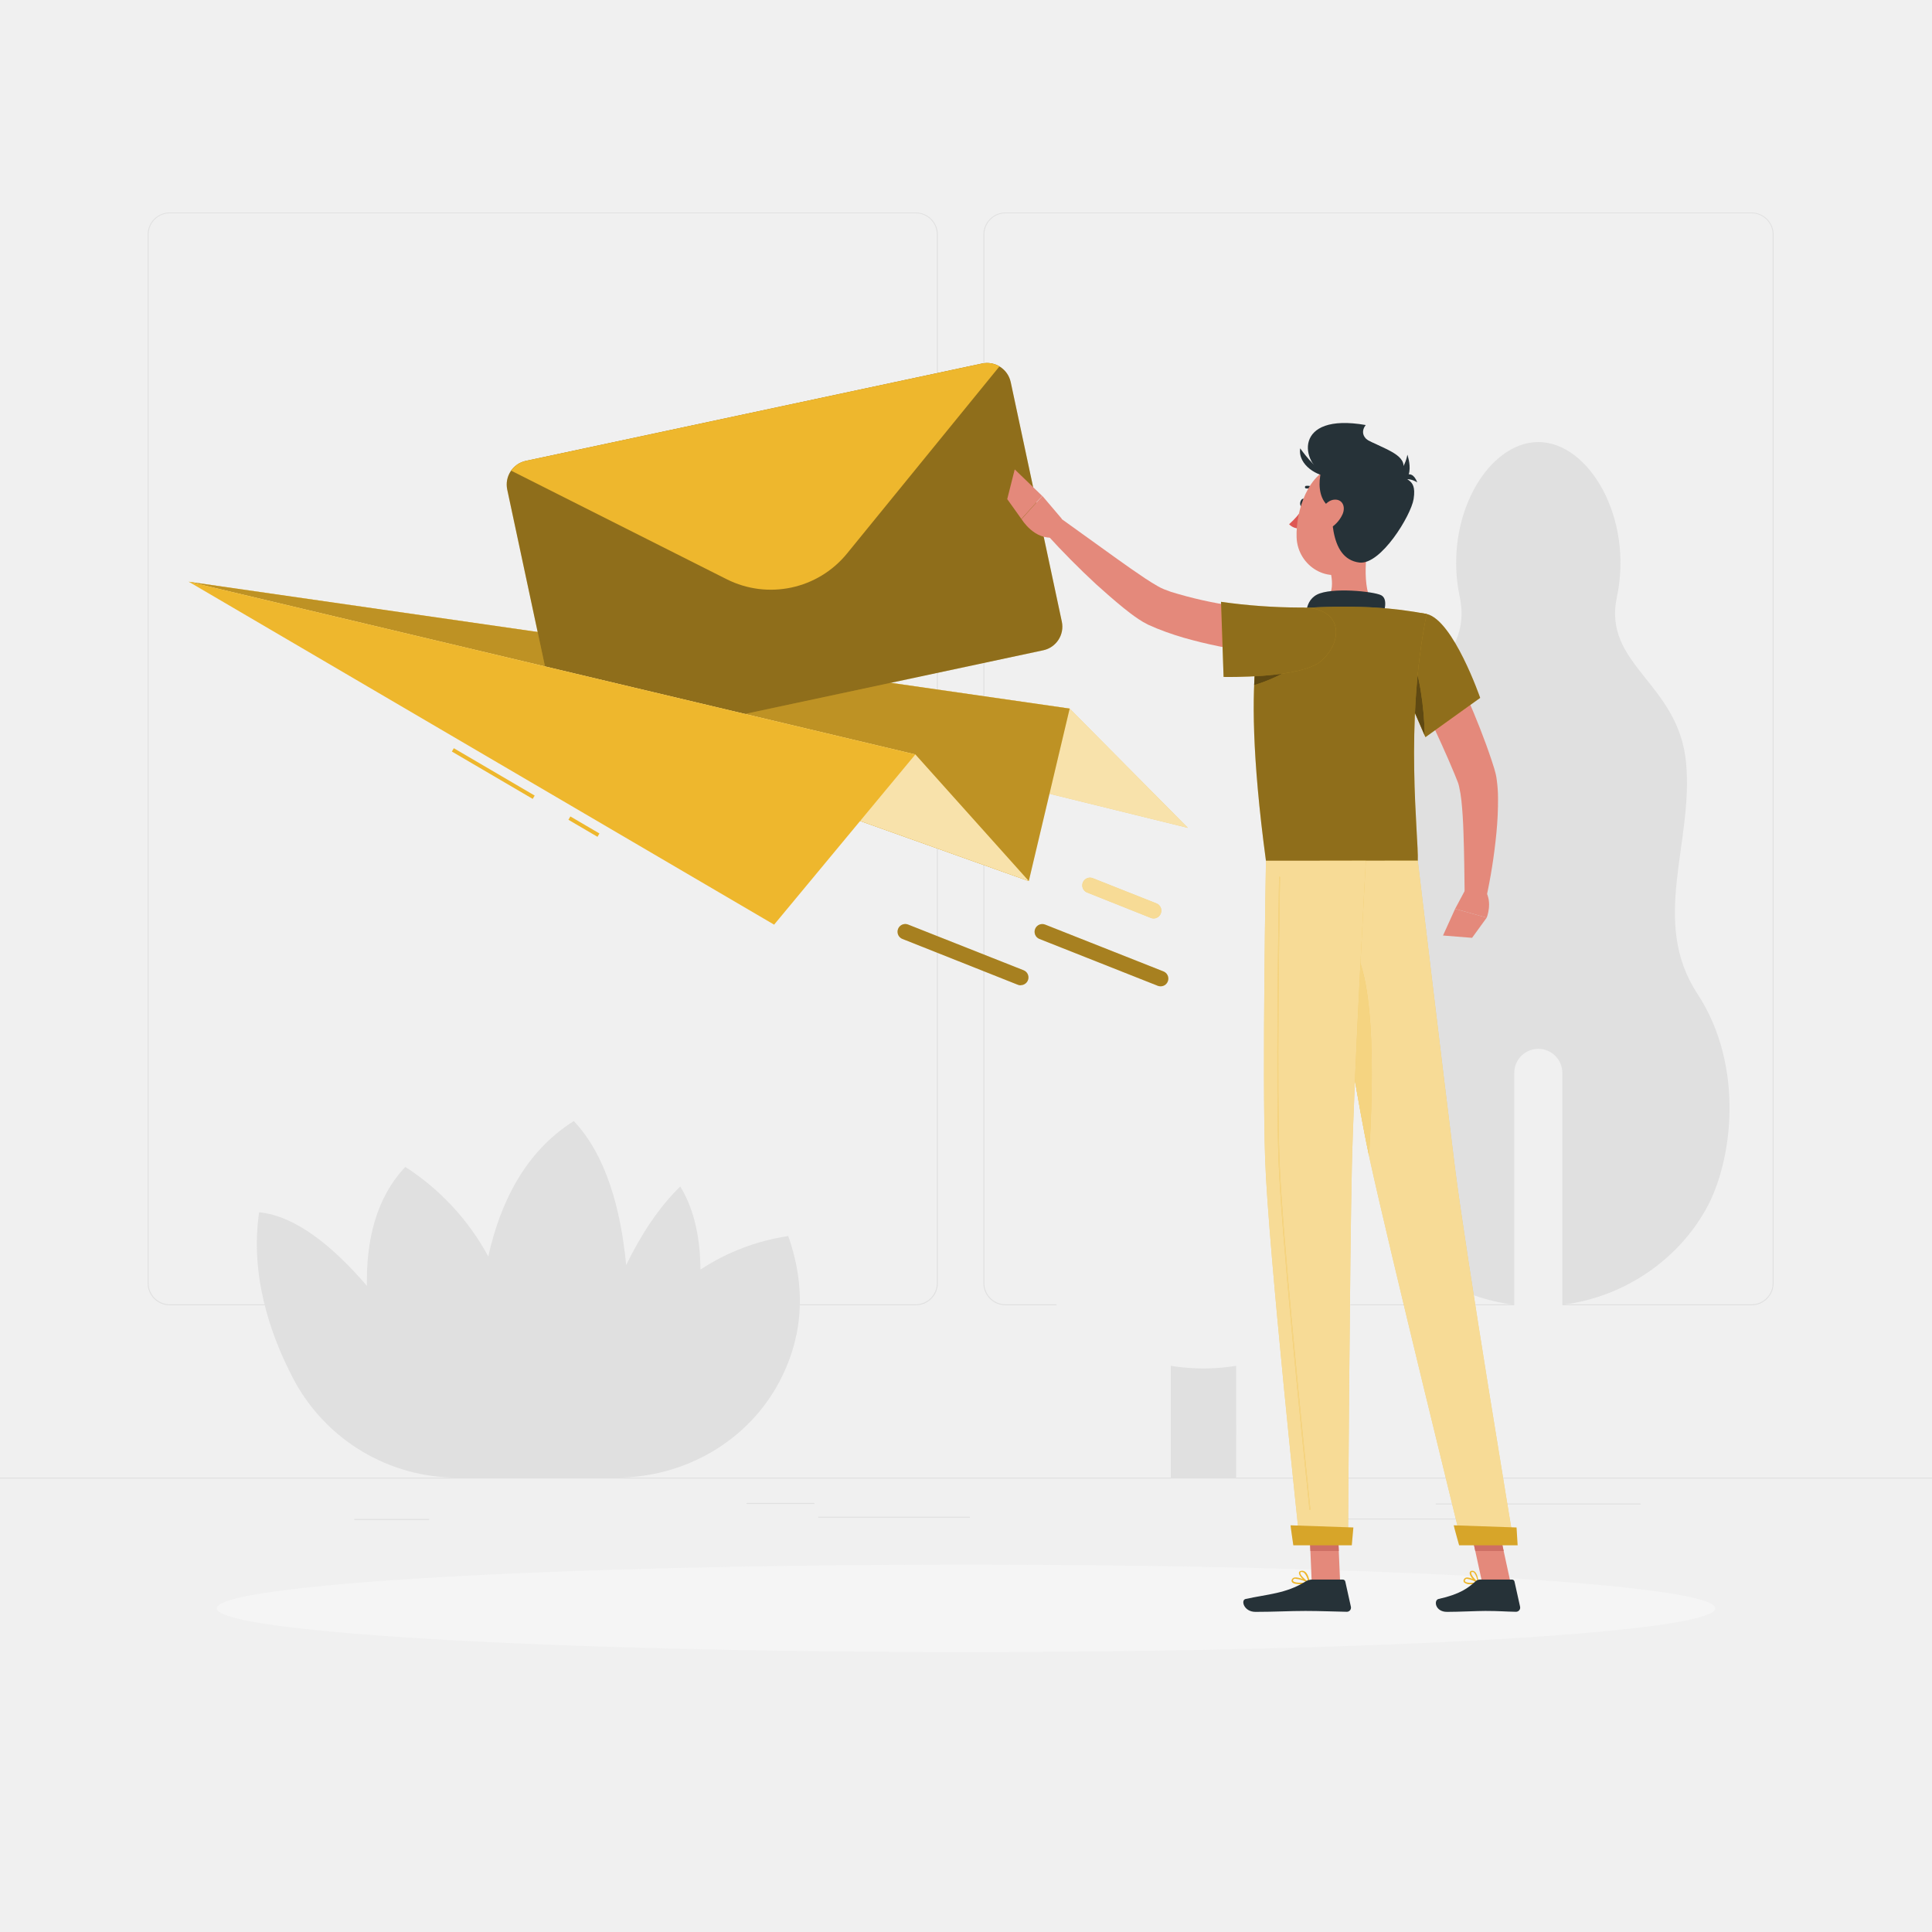
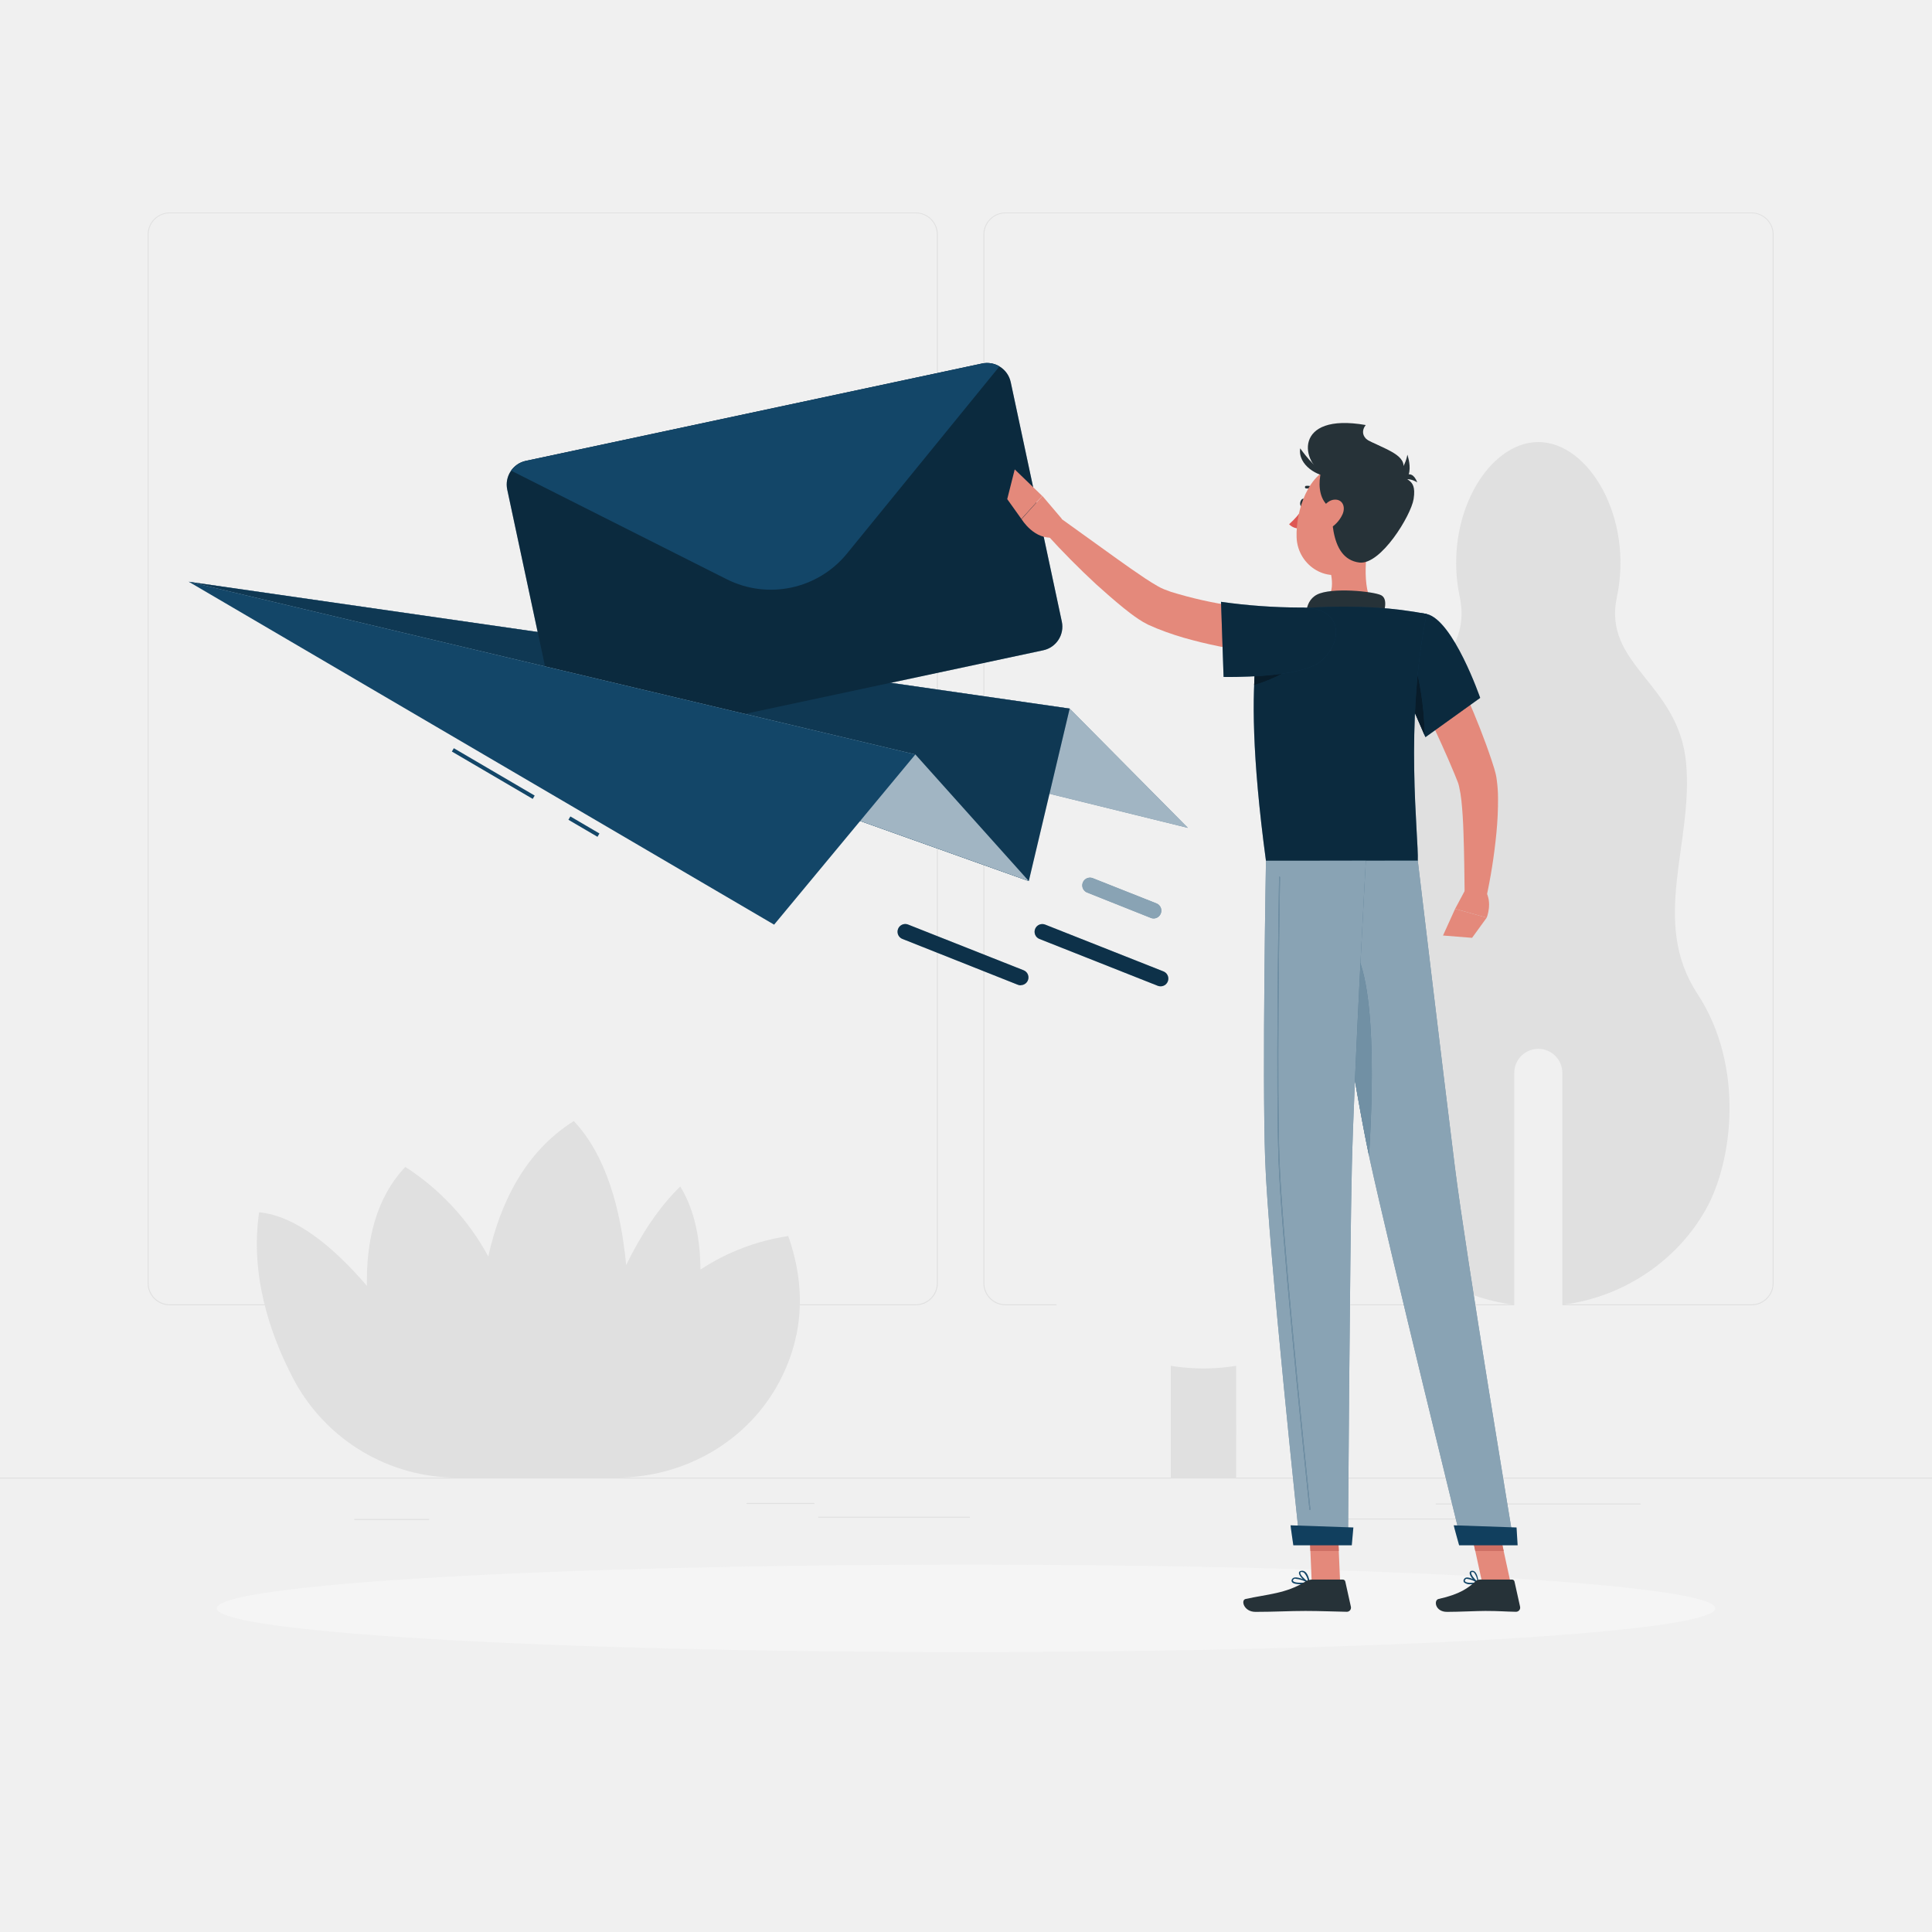
<svg xmlns="http://www.w3.org/2000/svg" viewBox="0 0 500 500">
  <g id="freepik--background-complete--inject-5">
    <rect y="382.4" width="500" height="0.25" style="fill:#e0e0e0" />
    <rect x="343.26" y="392.99" width="34.4" height="0.25" style="fill:#e0e0e0" />
    <rect x="91.68" y="393.11" width="19.36" height="0.25" style="fill:#e0e0e0" />
    <rect x="211.76" y="392.53" width="39.24" height="0.25" style="fill:#e0e0e0" />
    <rect x="193.22" y="388.97" width="17.54" height="0.25" style="fill:#e0e0e0" />
    <rect x="371.57" y="389.1" width="52.99" height="0.25" style="fill:#e0e0e0" />
    <path d="M237,337.8H43.91a5.71,5.71,0,0,1-5.7-5.71V60.66A5.71,5.71,0,0,1,43.91,55H237a5.71,5.71,0,0,1,5.71,5.71V332.09A5.71,5.71,0,0,1,237,337.8ZM43.91,55.2a5.46,5.46,0,0,0-5.45,5.46V332.09a5.46,5.46,0,0,0,5.45,5.46H237a5.47,5.47,0,0,0,5.46-5.46V60.66A5.47,5.47,0,0,0,237,55.2Z" style="fill:#e0e0e0" />
    <path d="M453.31,337.8H260.21a5.72,5.72,0,0,1-5.71-5.71V60.66A5.72,5.72,0,0,1,260.21,55h193.1A5.71,5.71,0,0,1,459,60.66V332.09A5.71,5.71,0,0,1,453.31,337.8ZM260.21,55.2a5.47,5.47,0,0,0-5.46,5.46V332.09a5.47,5.47,0,0,0,5.46,5.46h193.1a5.47,5.47,0,0,0,5.46-5.46V60.66a5.47,5.47,0,0,0-5.46-5.46Z" style="fill:#e0e0e0" />
    <path d="M439.31,257.23c-12.3-18.73-1.07-38.86-2.94-59.7s-21.67-25.38-17.92-43c4.34-20.48-7.23-40.13-20.34-40.13S373.44,134,377.78,154.5c3.75,17.65-16,22.2-17.92,43s9.36,41-2.95,59.7-9.07,43.53-2.14,55.84a47.73,47.73,0,0,0,6.62,9.05,50.19,50.19,0,0,0,73.45,0,48.13,48.13,0,0,0,6.61-9.05C448.39,300.76,451.62,276,439.31,257.23Z" style="fill:#e0e0e0" />
    <path d="M398.11,271.44h0a6.22,6.22,0,0,1,6.22,6.22V382.4a0,0,0,0,1,0,0H391.89a0,0,0,0,1,0,0V277.66A6.22,6.22,0,0,1,398.11,271.44Z" style="fill:#f0f0f0" />
    <path d="M319.91,382.4H303V277.67a8.49,8.49,0,0,1,8.47-8.47h0a8.49,8.49,0,0,1,8.47,8.47Z" style="fill:#e0e0e0" />
    <circle cx="311.44" cy="301.98" r="52.17" style="fill:#f0f0f0" />
    <circle cx="352.79" cy="281.38" r="20.56" transform="translate(-5.34 555.92) rotate(-76.05)" style="fill:#f0f0f0" />
    <circle cx="269.25" cy="269.2" r="12.17" transform="translate(-39.74 491.67) rotate(-80.75)" style="fill:#f0f0f0" />
    <circle cx="282.48" cy="262.9" r="8.54" style="fill:#f0f0f0" />
    <path d="M204,319.89a56.55,56.55,0,0,0-22.72,8.67c-.06-7.92-1.51-15.43-5.23-21.5-5.66,5.51-10.25,12.65-14,20.33C160.68,313,156.89,299,148.5,290.13c-12.57,7.91-19.05,21.09-22.13,35.05A63.47,63.47,0,0,0,104.9,302c-7.69,8.1-10.15,19.3-9.94,30.78-8.74-10.18-18.44-18.12-27.9-19.05C64.73,329.82,69.69,345,76,357a47.92,47.92,0,0,0,42.47,25.41h41.09c17.51,0,33.93-9.34,42.14-24.81C206.89,347.8,209.37,335.19,204,319.89Z" style="fill:#e0e0e0" />
    <path d="M192.26,112.14c5.07-14.87,1-25.46-11.37-25.46-7.78,0-17.43,4.17-26.83,10.95-1.06-3.87-4.05-6.18-8.86-6.18-8.47,0-20.14,7.16-29.29,17.26a14,14,0,0,0-9.54-3.85c-8.11-.46-17.92,3.66-26.45,10.35a4.61,4.61,0,0,0-3.76-1.93c-4.67-.26-11,3.9-14.13,9.28-.19.33-.36.66-.54,1H194.72C195.12,118.86,194.29,114.94,192.26,112.14Z" style="fill:#f0f0f0" />
    <path d="M192.67,202.43c2.48-7.26.51-12.43-5.55-12.43-3.81,0-8.52,2-13.11,5.35a4.06,4.06,0,0,0-4.33-3c-4.13,0-9.83,3.5-14.31,8.44a6.79,6.79,0,0,0-4.66-1.88c-4-.23-8.75,1.78-12.92,5.05A2.25,2.25,0,0,0,136,203c-2.28-.13-5.37,1.9-6.9,4.53l-.27.48h65.08A8.17,8.17,0,0,0,192.67,202.43Z" style="fill:#f0f0f0" />
    <path d="M342.77,147.49a11.31,11.31,0,0,0-1.55-.11c.48-7.25-2.29-11.89-8.22-11.89-4.27,0-9.52,2.42-14.86,6.51,1.53-14.08-3.37-23.23-14.47-23.23-8.94,0-20.27,6-31.46,15.66-1-5.52-4.28-8.84-9.82-8.84-9.73,0-23.56,10.24-34.65,24.68h0A14,14,0,0,0,217,144.74c-9.26-.65-20.77,5.23-31,14.81a4.73,4.73,0,0,0-4.21-2.75c-5.07-.36-12,4.93-16.11,12H350.92C355.27,158.08,351.81,148.7,342.77,147.49Z" style="fill:#f0f0f0" />
  </g>
  <g id="freepik--Shadow--inject-5">
    <ellipse cx="250" cy="416.24" rx="193.89" ry="11.32" style="fill:#f5f5f5" />
  </g>
  <g id="freepik--Mail--inject-5">
-     <polygon points="48.86 150.56 276.83 183.38 307.42 214.25 48.86 150.56" style="fill:#eeb72d" />
+     <polygon points="48.86 150.56 276.83 183.38 307.42 214.25 48.86 150.56" style="fill:#134668" />
    <polygon points="48.86 150.56 276.83 183.38 307.42 214.25 48.86 150.56" style="fill:#fff;opacity:0.6" />
-     <polygon points="48.86 150.56 276.83 183.38 266.25 228.02 48.86 150.56" style="fill:#eeb72d" />
+     <polygon points="48.86 150.56 276.83 183.38 266.25 228.02 48.86 150.56" style="fill:#134668" />
    <polygon points="48.86 150.56 276.83 183.38 266.25 228.02 48.86 150.56" style="opacity:0.2" />
-     <path d="M261.57,98.88l13.23,62a6.25,6.25,0,0,1-4.8,7.41l-118.08,25.2a6.26,6.26,0,0,1-7.41-4.8l-13.24-62a6.26,6.26,0,0,1,4.81-7.41l118.08-25.2a6.26,6.26,0,0,1,7.41,4.81Z" style="fill:#eeb72d" />
+     <path d="M261.57,98.88l13.23,62a6.25,6.25,0,0,1-4.8,7.41l-118.08,25.2a6.26,6.26,0,0,1-7.41-4.8l-13.24-62a6.26,6.26,0,0,1,4.81-7.41l118.08-25.2a6.26,6.26,0,0,1,7.41,4.81Z" style="fill:#134668" />
    <path d="M261.57,98.88l13.23,62a6.25,6.25,0,0,1-4.8,7.41l-118.08,25.2a6.26,6.26,0,0,1-7.41-4.8l-13.24-62a6.26,6.26,0,0,1,4.81-7.41l118.08-25.2a6.26,6.26,0,0,1,7.41,4.81Z" style="opacity:0.4" />
-     <path d="M258.66,94.82l-39.45,48.43a25.43,25.43,0,0,1-31.15,6.65l-55.79-28.1a6.22,6.22,0,0,1,3.81-2.53l118.08-25.2A6.23,6.23,0,0,1,258.66,94.82Z" style="fill:#eeb72d" />
-     <polygon points="48.86 150.56 236.89 195.25 266.25 228.02 48.86 150.56" style="fill:#eeb72d" />
+     <path d="M258.66,94.82l-39.45,48.43a25.43,25.43,0,0,1-31.15,6.65l-55.79-28.1a6.22,6.22,0,0,1,3.81-2.53l118.08-25.2A6.23,6.23,0,0,1,258.66,94.82Z" style="fill:#134668" />
+     <polygon points="48.86 150.56 236.89 195.25 266.25 228.02 48.86 150.56" style="fill:#134668" />
    <polygon points="48.86 150.56 236.89 195.25 266.25 228.02 48.86 150.56" style="fill:#fff;opacity:0.6" />
-     <rect x="127.15" y="188.08" width="1" height="24.25" transform="translate(-109.61 209.15) rotate(-59.64)" style="fill:#eeb72d" />
-     <rect x="150.62" y="209.59" width="1" height="8.72" transform="translate(-109.87 236.19) rotate(-59.64)" style="fill:#eeb72d" />
-     <polygon points="48.86 150.56 236.89 195.25 200.34 239.3 48.86 150.56" style="fill:#eeb72d" />
-     <path d="M300.36,255.26a2,2,0,0,1-.74-.14L269,243a2,2,0,0,1,1.47-3.72L301.1,251.4a2,2,0,0,1-.74,3.86Z" style="fill:#eeb72d" />
+     <rect x="127.15" y="188.08" width="1" height="24.25" transform="translate(-109.61 209.15) rotate(-59.64)" style="fill:#134668" />
+     <rect x="150.62" y="209.59" width="1" height="8.72" transform="translate(-109.87 236.19) rotate(-59.64)" style="fill:#134668" />
+     <polygon points="48.86 150.56 236.89 195.25 200.34 239.3 48.86 150.56" style="fill:#134668" />
+     <path d="M300.36,255.26a2,2,0,0,1-.74-.14L269,243a2,2,0,0,1,1.47-3.72L301.1,251.4a2,2,0,0,1-.74,3.86Z" style="fill:#134668" />
    <path d="M300.36,255.26a2,2,0,0,1-.74-.14L269,243a2,2,0,0,1,1.47-3.72L301.1,251.4a2,2,0,0,1-.74,3.86Z" style="opacity:0.3" />
-     <path d="M298.55,237.7a1.91,1.91,0,0,1-.73-.15L281.37,231a2,2,0,1,1,1.47-3.72l16.45,6.52a2,2,0,0,1,1.13,2.59A2,2,0,0,1,298.55,237.7Z" style="fill:#eeb72d" />
+     <path d="M298.55,237.7a1.91,1.91,0,0,1-.73-.15L281.37,231a2,2,0,1,1,1.47-3.72l16.45,6.52a2,2,0,0,1,1.13,2.59A2,2,0,0,1,298.55,237.7Z" style="fill:#134668" />
    <path d="M298.55,237.7a1.91,1.91,0,0,1-.73-.15L281.37,231a2,2,0,1,1,1.47-3.72l16.45,6.52a2,2,0,0,1,1.13,2.59A2,2,0,0,1,298.55,237.7Z" style="fill:#fff;opacity:0.5" />
-     <path d="M264.16,255a2.1,2.1,0,0,1-.73-.14L233.56,243a2,2,0,1,1,1.47-3.72L264.9,251.1a2,2,0,0,1-.74,3.86Z" style="fill:#eeb72d" />
+     <path d="M264.16,255a2.1,2.1,0,0,1-.73-.14L233.56,243a2,2,0,1,1,1.47-3.72L264.9,251.1a2,2,0,0,1-.74,3.86Z" style="fill:#134668" />
    <path d="M264.16,255a2.1,2.1,0,0,1-.73-.14L233.56,243a2,2,0,1,1,1.47-3.72L264.9,251.1a2,2,0,0,1-.74,3.86Z" style="opacity:0.3" />
  </g>
  <g id="freepik--Character--inject-5">
    <path d="M372.3,164.82c2.65,5.17,5.08,10.35,7.39,15.65s4.46,10.67,6.34,16.3l.68,2.13c.12.38.29,1,.39,1.44s.19.94.24,1.36a35.31,35.31,0,0,1,.35,4.87,87.3,87.3,0,0,1-.42,9,144.16,144.16,0,0,1-2.72,17.22l-5.49-.61c-.07-5.63-.12-11.32-.32-16.87-.09-2.76-.25-5.53-.53-8.13a30.52,30.52,0,0,0-.6-3.63c-.05-.28-.13-.49-.19-.72s-.12-.31-.22-.61l-.76-1.89c-2.09-5.06-4.44-10.16-6.84-15.24l-7.26-15.24Z" style="fill:#e4897b" />
    <path d="M379.14,230.42l-2.56,4.79,8.18,2.28s1.56-3.85-.3-6.89Z" style="fill:#e4897b" />
    <polygon points="373.45 242.11 380.97 242.71 384.76 237.49 376.58 235.21 373.45 242.11" style="fill:#e4897b" />
    <path d="M337.87,130.26c-.11.59-.52,1-.9.92s-.59-.61-.47-1.19.52-1,.9-.92S338,129.68,337.87,130.26Z" style="fill:#263238" />
    <path d="M337.41,131.26a21.34,21.34,0,0,1-3.79,4.41,3.44,3.44,0,0,0,2.67,1.08Z" style="fill:#de5753" />
    <path d="M340.65,127.47a.36.36,0,0,1-.25-.11,2.78,2.78,0,0,0-2.33-.94.35.35,0,0,1-.12-.68,3.4,3.4,0,0,1,3,1.15.35.35,0,0,1,0,.49A.36.36,0,0,1,340.65,127.47Z" style="fill:#263238" />
    <path d="M354.41,138.43c-1.05,5.38-2.1,15.22,1.66,18.81,0,0-1.47,5.45-11.46,5.45-11,0-5.24-5.45-5.24-5.45,6-1.43,5.83-5.88,4.79-10.05Z" style="fill:#e4897b" />
    <path d="M357.58,160.63c.79-2.63,1.66-5.64-.14-6.59-2-1-12.87-2.1-16.62-.15s-2.68,7.3-2.68,7.3Z" style="fill:#263238" />
-     <path d="M380.64,410a2.35,2.35,0,0,1-1.76-.48.71.71,0,0,1,0-.83.83.83,0,0,1,.55-.41c1.08-.24,3.1,1.14,3.19,1.2a.2.2,0,0,1,.07.18.16.16,0,0,1-.13.13A9.34,9.34,0,0,1,380.64,410Zm-.92-1.4-.21,0a.47.47,0,0,0-.32.24c-.16.28-.06.4,0,.44.31.42,1.81.42,2.91.24A5.78,5.78,0,0,0,379.72,408.62Z" style="fill:#eeb72d" />
-     <path d="M382.52,409.82l-.08,0c-.76-.42-2.23-2-2.08-2.84a.57.57,0,0,1,.56-.46,1,1,0,0,1,.74.22c.85.7,1,2.82,1,2.91a.16.16,0,0,1-.08.16A.14.14,0,0,1,382.52,409.82Zm-1.48-3H381c-.23,0-.25.14-.26.18-.09.49.85,1.7,1.6,2.27a4.19,4.19,0,0,0-.86-2.3A.64.64,0,0,0,381,406.84Z" style="fill:#eeb72d" />
-     <path d="M336.53,410c-.94,0-1.85-.13-2.16-.55a.66.66,0,0,1,0-.76.88.88,0,0,1,.56-.41c1.21-.33,3.79,1.13,3.9,1.19a.18.18,0,0,1,.08.18.17.17,0,0,1-.14.14A12.17,12.17,0,0,1,336.53,410Zm-1.17-1.42a1.15,1.15,0,0,0-.33,0,.51.51,0,0,0-.34.24c-.13.22-.08.32,0,.38.33.46,2.19.49,3.57.3A7.87,7.87,0,0,0,335.36,408.6Z" style="fill:#eeb72d" />
-     <path d="M338.75,409.82l-.07,0c-.89-.39-2.64-2-2.51-2.81,0-.2.17-.44.65-.49a1.22,1.22,0,0,1,1,.3c.94.76,1.13,2.74,1.14,2.83a.17.17,0,0,1-.07.16A.17.17,0,0,1,338.75,409.82Zm-1.79-3h-.11c-.31,0-.33.16-.34.2-.08.5,1.12,1.75,2,2.29a4,4,0,0,0-1-2.26A.87.87,0,0,0,337,406.84Z" style="fill:#eeb72d" />
+     <path d="M380.64,410a2.35,2.35,0,0,1-1.76-.48.71.71,0,0,1,0-.83.83.83,0,0,1,.55-.41c1.08-.24,3.1,1.14,3.19,1.2a.2.2,0,0,1,.07.18.16.16,0,0,1-.13.13A9.34,9.34,0,0,1,380.64,410Zm-.92-1.4-.21,0a.47.47,0,0,0-.32.24c-.16.28-.06.4,0,.44.31.42,1.81.42,2.91.24A5.78,5.78,0,0,0,379.72,408.62Z" style="fill:#134668" />
+     <path d="M382.52,409.82l-.08,0c-.76-.42-2.23-2-2.08-2.84a.57.57,0,0,1,.56-.46,1,1,0,0,1,.74.22c.85.7,1,2.82,1,2.91a.16.16,0,0,1-.08.16A.14.14,0,0,1,382.52,409.82Zm-1.48-3H381c-.23,0-.25.14-.26.18-.09.49.85,1.7,1.6,2.27a4.19,4.19,0,0,0-.86-2.3A.64.64,0,0,0,381,406.84Z" style="fill:#134668" />
+     <path d="M336.53,410c-.94,0-1.85-.13-2.16-.55a.66.66,0,0,1,0-.76.88.88,0,0,1,.56-.41c1.21-.33,3.79,1.13,3.9,1.19a.18.18,0,0,1,.08.18.17.17,0,0,1-.14.14A12.17,12.17,0,0,1,336.53,410Zm-1.17-1.42a1.15,1.15,0,0,0-.33,0,.51.51,0,0,0-.34.24c-.13.22-.08.32,0,.38.33.46,2.19.49,3.57.3A7.87,7.87,0,0,0,335.36,408.6Z" style="fill:#134668" />
+     <path d="M338.75,409.82l-.07,0c-.89-.39-2.64-2-2.51-2.81,0-.2.17-.44.65-.49a1.22,1.22,0,0,1,1,.3c.94.76,1.13,2.74,1.14,2.83a.17.17,0,0,1-.07.16A.17.17,0,0,1,338.75,409.82Zm-1.79-3h-.11c-.31,0-.33.16-.34.2-.08.5,1.12,1.75,2,2.29a4,4,0,0,0-1-2.26A.87.87,0,0,0,337,406.84Z" style="fill:#134668" />
    <polygon points="346.83 409.64 339.48 409.64 338.75 392.63 346.1 392.63 346.83 409.64" style="fill:#e4897b" />
    <polygon points="390.94 409.64 383.59 409.64 379.9 392.63 387.24 392.63 390.94 409.64" style="fill:#e4897b" />
    <path d="M383.07,408.79h8.25a.65.65,0,0,1,.63.51l1.45,6.53a1.08,1.08,0,0,1-1.08,1.3c-2.88-.05-4.28-.22-7.91-.22-2.23,0-6.83.24-9.92.24s-3.48-3-2.22-3.33c5.66-1.24,7.79-2.95,9.6-4.57A1.78,1.78,0,0,1,383.07,408.79Z" style="fill:#263238" />
    <path d="M339.53,408.79h8a.65.65,0,0,1,.63.51l1.45,6.53a1.07,1.07,0,0,1-1.06,1.3c-2.89-.05-7.07-.22-10.71-.22-4.25,0-7.93.24-12.92.24-3,0-3.85-3-2.59-3.33,5.75-1.26,10.44-1.39,15.41-4.45A3.36,3.36,0,0,1,339.53,408.79Z" style="fill:#263238" />
    <path d="M336,170.14a169.18,169.18,0,0,1-18.31-2.43c-3-.58-6.06-1.23-9.1-2.05a73.14,73.14,0,0,1-9.16-3c-.77-.32-1.55-.67-2.32-1a20.47,20.47,0,0,1-2.5-1.46c-1.44-.95-2.68-1.94-3.91-2.92-2.45-2-4.72-4-7-6.05-4.47-4.14-8.71-8.42-12.8-12.92l3.68-4.11,14.51,10.43c2.39,1.72,4.81,3.41,7.19,5,1.18.79,2.39,1.53,3.5,2.16a12.16,12.16,0,0,0,1.44.7c.59.23,1.19.46,1.82.68a108,108,0,0,0,16.53,3.7c5.71.9,11.61,1.64,17.31,2.24Z" style="fill:#e4897b" />
-     <path d="M369.22,158.9c6.89,1.58,13.85,21.71,13.85,21.71L368.9,190.78s-4-9.38-7.86-17.58C357,164.61,362.18,157.29,369.22,158.9Z" style="fill:#eeb72d" />
+     <path d="M369.22,158.9c6.89,1.58,13.85,21.71,13.85,21.71L368.9,190.78s-4-9.38-7.86-17.58C357,164.61,362.18,157.29,369.22,158.9Z" style="fill:#134668" />
    <path d="M369.22,158.9c6.89,1.58,13.85,21.71,13.85,21.71L368.9,190.78s-4-9.38-7.86-17.58C357,164.61,362.18,157.29,369.22,158.9Z" style="opacity:0.4" />
-     <path d="M365.25,169.9l-2.81,6.29c2.91,6.28,5.57,12.5,6.28,14.16C368.62,182.92,367.21,173.7,365.25,169.9Z" style="fill:#eeb72d" />
+     <path d="M365.25,169.9l-2.81,6.29c2.91,6.28,5.57,12.5,6.28,14.16C368.62,182.92,367.21,173.7,365.25,169.9Z" style="fill:#134668" />
    <path d="M365.25,169.9l-2.81,6.29c2.91,6.28,5.57,12.5,6.28,14.16C368.62,182.92,367.21,173.7,365.25,169.9Z" style="opacity:0.6" />
-     <path d="M328.07,159.28s-7.82,8.83-.44,63.5h39.29c.28-6-3.51-35.46,2.3-63.88a102.56,102.56,0,0,0-13.15-1.66,145.27,145.27,0,0,0-16.7,0A73.5,73.5,0,0,0,328.07,159.28Z" style="fill:#eeb72d" />
+     <path d="M328.07,159.28s-7.82,8.83-.44,63.5h39.29c.28-6-3.51-35.46,2.3-63.88a102.56,102.56,0,0,0-13.15-1.66,145.27,145.27,0,0,0-16.7,0A73.5,73.5,0,0,0,328.07,159.28Z" style="fill:#134668" />
    <path d="M328.07,159.28s-7.82,8.83-.44,63.5h39.29c.28-6-3.51-35.46,2.3-63.88a102.56,102.56,0,0,0-13.15-1.66,145.27,145.27,0,0,0-16.7,0A73.5,73.5,0,0,0,328.07,159.28Z" style="opacity:0.4" />
-     <path d="M325.16,169.9c-.26,2.07-.46,4.52-.59,7.41a41.08,41.08,0,0,0,10.94-5.14Z" style="fill:#eeb72d" />
+     <path d="M325.16,169.9c-.26,2.07-.46,4.52-.59,7.41a41.08,41.08,0,0,0,10.94-5.14Z" style="fill:#134668" />
    <path d="M325.16,169.9c-.26,2.07-.46,4.52-.59,7.41a41.08,41.08,0,0,0,10.94-5.14Z" style="opacity:0.6" />
-     <path d="M342,171c-5.26,4.66-25.34,4.19-25.34,4.19L316,155.75a148.17,148.17,0,0,0,20.47,1.48C347.66,157,347.74,165.86,342,171Z" style="fill:#eeb72d" />
+     <path d="M342,171c-5.26,4.66-25.34,4.19-25.34,4.19L316,155.75a148.17,148.17,0,0,0,20.47,1.48C347.66,157,347.74,165.86,342,171Z" style="fill:#134668" />
    <path d="M342,171c-5.26,4.66-25.34,4.19-25.34,4.19L316,155.75a148.17,148.17,0,0,0,20.47,1.48C347.66,157,347.74,165.86,342,171Z" style="opacity:0.4" />
    <path d="M274.77,134.24l-5-5.89-5.39,6s3.32,5.58,8.59,4.7Z" style="fill:#e4897b" />
    <polygon points="262.61 121.48 260.67 129.17 264.34 134.31 269.73 128.35 262.61 121.48" style="fill:#e4897b" />
    <polygon points="338.75 392.64 339.13 401.4 346.48 401.4 346.1 392.64 338.75 392.64" style="fill:#ce6f64" />
    <polygon points="387.25 392.64 379.9 392.64 381.8 401.4 389.15 401.4 387.25 392.64" style="fill:#ce6f64" />
    <path d="M343.17,123c-6.59-3-8.67-16.33,10.29-13,0,0-2.86,3.16,2.94,5.16S357.35,129.51,343.17,123Z" style="fill:#263238" />
    <path d="M357.49,133c-1.89,7-2.63,11.26-7,14.19-6.54,4.4-14.67-.65-14.93-8.12-.23-6.71,2.9-17.1,10.45-18.52A9.94,9.94,0,0,1,357.49,133Z" style="fill:#e4897b" />
    <path d="M353.2,113.5c4.49,2.5,10.57,4,10,7.56-.75,4.35,3.67,1.63,2.64,8.1-.67,4.23-8.47,17.05-14,16.43-8.26-1-7.21-13.56-7.24-20.18C344.58,121.5,344.4,108.57,353.2,113.5Z" style="fill:#263238" />
    <path d="M343.61,119.11c-2,.47-4.65,12,3.1,13.06C355.62,133.38,343.61,119.11,343.61,119.11Z" style="fill:#263238" />
    <path d="M343.81,123.2c-2.45.22-8-2.73-7.32-7.17C336.49,116,340,121.22,343.81,123.2Z" style="fill:#263238" />
    <path d="M347.45,133.09a8.21,8.21,0,0,1-3.63,3.85c-2.11,1.1-3.3-.5-2.82-2.62.43-1.9,2.05-4.77,4.22-5S348.32,131.09,347.45,133.09Z" style="fill:#e4897b" />
    <path d="M358.45,125a9.85,9.85,0,0,0,5.78-7.33S367.53,126.84,358.45,125Z" style="fill:#263238" />
    <path d="M366.79,124.85a5.07,5.07,0,0,0-4.78-.47S365.09,120.39,366.79,124.85Z" style="fill:#263238" />
-     <path d="M341.57,222.78s8.34,56.14,12.91,77.17c5,23,23.9,99.76,23.9,99.76h13.45S379.38,324.84,376.52,302c-3.1-24.75-9.6-79.26-9.6-79.26Z" style="fill:#eeb72d" />
+     <path d="M341.57,222.78s8.34,56.14,12.91,77.17c5,23,23.9,99.76,23.9,99.76h13.45S379.38,324.84,376.52,302c-3.1-24.75-9.6-79.26-9.6-79.26Z" style="fill:#134668" />
    <path d="M341.57,222.78s8.34,56.14,12.91,77.17c5,23,23.9,99.76,23.9,99.76h13.45S379.38,324.84,376.52,302c-3.1-24.75-9.6-79.26-9.6-79.26Z" style="fill:#fff;opacity:0.5" />
-     <path d="M376.23,394.75c-.06,0,1.39,5.17,1.39,5.17h15.14l-.28-4.61Z" style="fill:#eeb72d" />
+     <path d="M376.23,394.75c-.06,0,1.39,5.17,1.39,5.17h15.14l-.28-4.61Z" style="fill:#134668" />
    <path d="M376.23,394.75c-.06,0,1.39,5.17,1.39,5.17h15.14l-.28-4.61Z" style="opacity:0.1" />
-     <path d="M346.84,242.78c9.64,1.89,8.62,37.84,7.46,56.33-2.78-13.07-6.85-38.22-9.63-56.07A3.29,3.29,0,0,1,346.84,242.78Z" style="fill:#eeb72d" />
+     <path d="M346.84,242.78c9.64,1.89,8.62,37.84,7.46,56.33-2.78-13.07-6.85-38.22-9.63-56.07A3.29,3.29,0,0,1,346.84,242.78Z" style="fill:#134668" />
    <path d="M346.84,242.78c9.64,1.89,8.62,37.84,7.46,56.33-2.78-13.07-6.85-38.22-9.63-56.07A3.29,3.29,0,0,1,346.84,242.78Z" style="fill:#fff;opacity:0.4" />
-     <path d="M327.63,222.78s-1,54.92-.21,77.33c.83,23.3,9,99.6,9,99.6h12.44s.46-74.94,1-97.82c.61-24.95,3.62-79.11,3.62-79.11Z" style="fill:#eeb72d" />
+     <path d="M327.63,222.78s-1,54.92-.21,77.33c.83,23.3,9,99.6,9,99.6h12.44s.46-74.94,1-97.82c.61-24.95,3.62-79.11,3.62-79.11Z" style="fill:#134668" />
    <path d="M327.63,222.78s-1,54.92-.21,77.33c.83,23.3,9,99.6,9,99.6h12.44s.46-74.94,1-97.82c.61-24.95,3.62-79.11,3.62-79.11Z" style="fill:#fff;opacity:0.5" />
-     <path d="M339,390.77a.12.12,0,0,1-.12-.11c-2.2-21.12-7.37-72.22-8-90.55-.67-18.71-.06-60.69.14-73.11a.12.12,0,0,1,.12-.12h0a.13.13,0,0,1,.13.12c-.2,12.42-.81,54.4-.14,73.1.65,18.33,5.82,69.41,8,90.53a.14.14,0,0,1-.12.14Z" style="fill:#eeb72d" />
+     <path d="M339,390.77a.12.12,0,0,1-.12-.11c-2.2-21.12-7.37-72.22-8-90.55-.67-18.71-.06-60.69.14-73.11a.12.12,0,0,1,.12-.12h0a.13.13,0,0,1,.13.12c-.2,12.42-.81,54.4-.14,73.1.65,18.33,5.82,69.41,8,90.53a.14.14,0,0,1-.12.14Z" style="fill:#134668" />
    <path d="M339,390.77a.12.12,0,0,1-.12-.11c-2.2-21.12-7.37-72.22-8-90.55-.67-18.71-.06-60.69.14-73.11a.12.12,0,0,1,.12-.12h0a.13.13,0,0,1,.13.12c-.2,12.42-.81,54.4-.14,73.1.65,18.33,5.82,69.41,8,90.53a.14.14,0,0,1-.12.14Z" style="fill:#fff;opacity:0.4" />
-     <path d="M334,394.75c-.05,0,.71,5.17.71,5.17h15.13l.41-4.61Z" style="fill:#eeb72d" />
+     <path d="M334,394.75c-.05,0,.71,5.17.71,5.17h15.13l.41-4.61Z" style="fill:#134668" />
    <path d="M334,394.75c-.05,0,.71,5.17.71,5.17h15.13l.41-4.61Z" style="opacity:0.1" />
  </g>
</svg>
